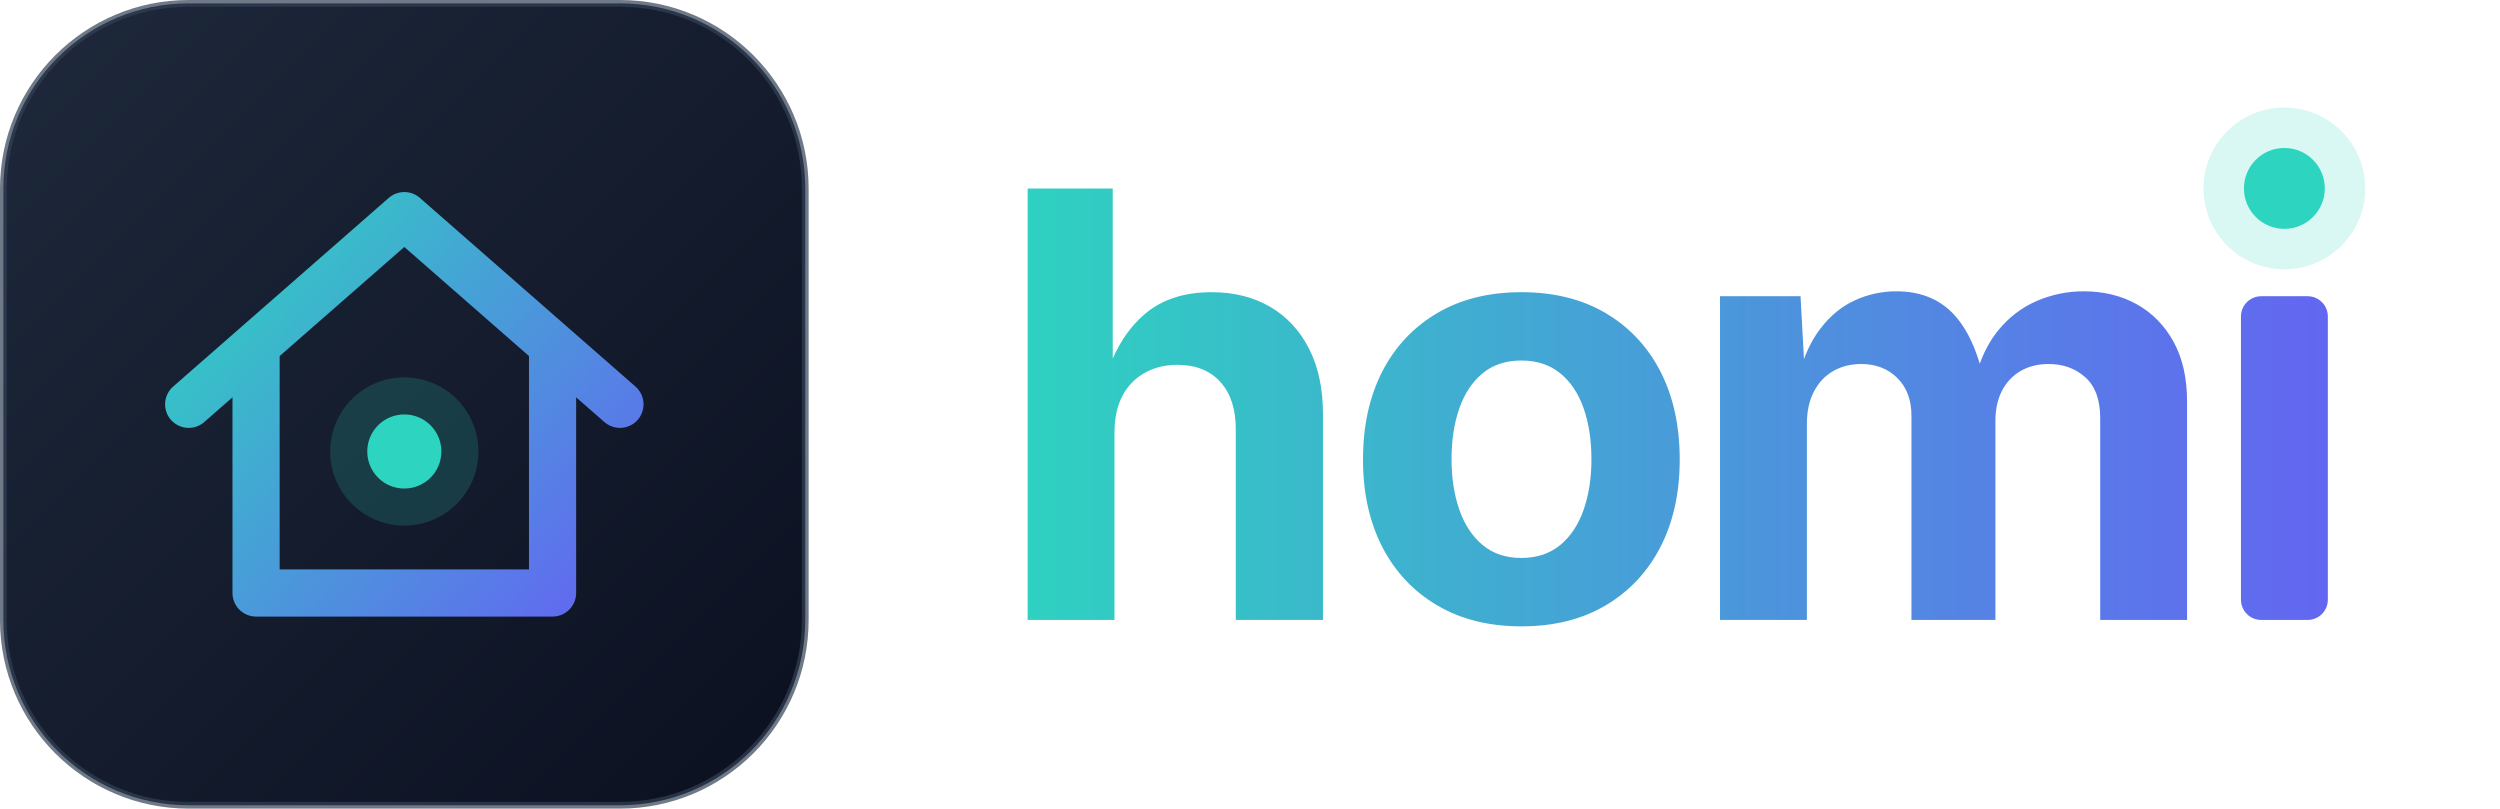
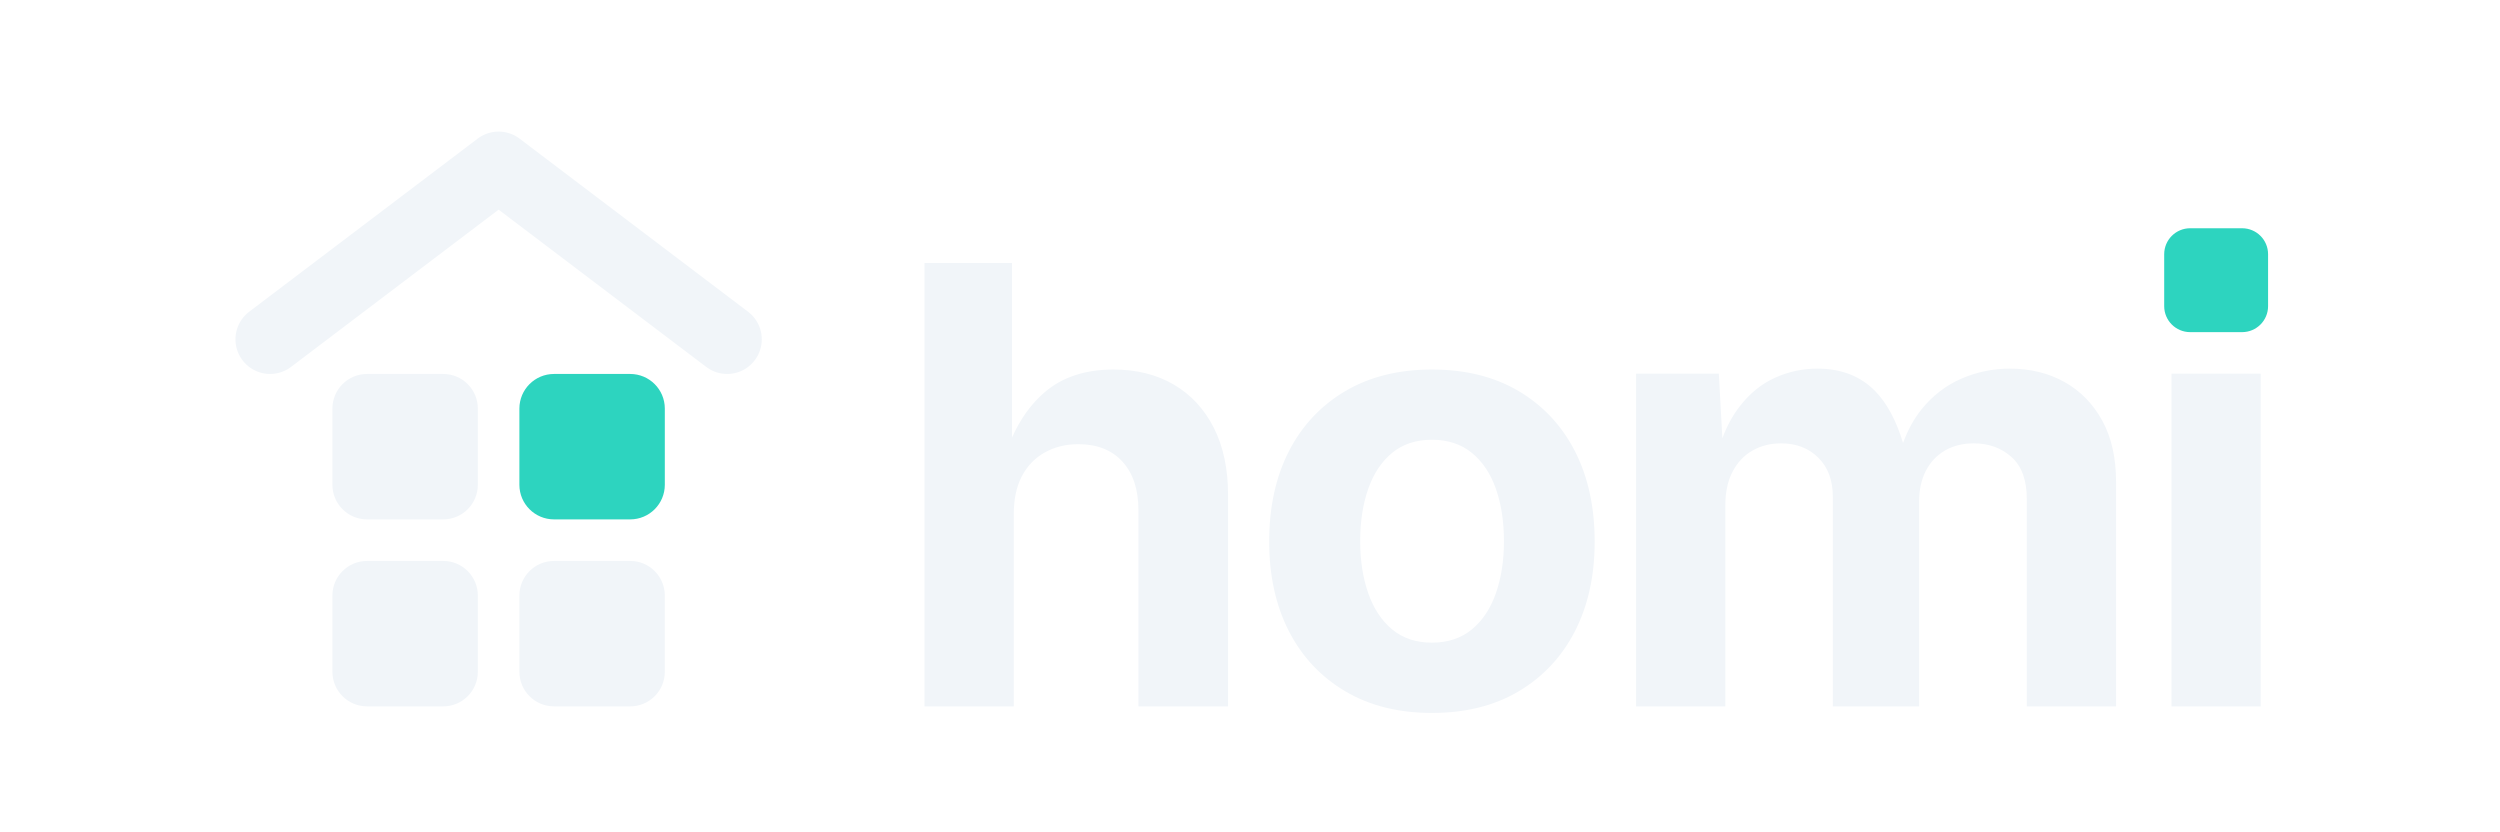
- <svg xmlns="http://www.w3.org/2000/svg" viewBox="0 0 371 120" width="742" height="240" role="img">
-   <defs>
-     <linearGradient id="bg" x1="0" y1="0" x2="1" y2="1">
-       <stop offset="0" stop-color="#1e293b" />
-       <stop offset="1" stop-color="#0b1020" />
-     </linearGradient>
-     <linearGradient id="hg" gradientUnits="userSpaceOnUse" x1="28" y1="32" x2="92" y2="88">
-       <stop offset="0" stop-color="#2dd4bf" />
-       <stop offset="1" stop-color="#6366f1" />
-     </linearGradient>
-   </defs>
-   <rect x="0.5" y="0.5" width="119" height="119" rx="27.5" fill="url(#bg)" stroke="#334155" stroke-opacity="0.7" />
-   <path d="M28 60 L60 32 L92 60 M38 51.25 V88 H82 V51.25" fill="none" stroke="url(#hg)" stroke-width="7" stroke-linecap="round" stroke-linejoin="round" />
-   <circle cx="60" cy="67" r="11" fill="#2dd4bf" fill-opacity="0.18" />
-   <circle cx="60" cy="67" r="5.5" fill="#2dd4bf" />
-   <svg x="132" y="4" width="239" height="100" viewBox="0 12 239 100">
-     <defs>
-       <linearGradient id="wm" gradientUnits="userSpaceOnUse" x1="15" y1="0" x2="213.45" y2="0">
-         <stop offset="0" stop-color="#2dd4bf" />
-         <stop offset="1" stop-color="#6366f1" />
-       </linearGradient>
-     </defs>
-     <path d="M33.39 72.20L33.39 100L20.50 100L20.50 35.98L33.13 35.98L33.13 61.20Q34.94 57.12 37.86 54.63Q41.68 51.36 47.79 51.36Q52.77 51.36 56.49 53.53Q60.20 55.70 62.27 59.76Q64.33 63.82 64.33 69.45L64.33 100L51.39 100L51.39 71.68Q51.39 67.21 49.10 64.68Q46.80 62.14 42.71 62.14Q40.01 62.14 37.88 63.33Q35.75 64.51 34.57 66.74Q33.39 68.98 33.39 72.20 M93.77 100.95Q86.55 100.95 81.27 97.83Q75.98 94.71 73.12 89.15Q70.27 83.59 70.27 76.20Q70.27 68.72 73.12 63.15Q75.98 57.59 81.27 54.47Q86.55 51.36 93.77 51.36Q101.03 51.36 106.29 54.47Q111.56 57.59 114.42 63.15Q117.27 68.72 117.27 76.20Q117.27 83.59 114.42 89.15Q111.56 94.71 106.29 97.83Q101.03 100.95 93.77 100.95M93.77 90.80Q97.21 90.80 99.53 88.89Q101.85 86.98 103.01 83.65Q104.17 80.32 104.17 76.15Q104.17 71.90 103.01 68.59Q101.85 65.28 99.53 63.39Q97.21 61.50 93.77 61.50Q90.33 61.50 88.03 63.39Q85.73 65.28 84.57 68.59Q83.41 71.90 83.41 76.15Q83.41 80.32 84.57 83.65Q85.73 86.98 88.03 88.89Q90.33 90.80 93.77 90.80 M136.14 100L123.25 100L123.25 51.96L135.20 51.96L135.71 61.29Q136.70 58.62 138.21 56.69Q140.36 53.89 143.28 52.56Q146.20 51.23 149.42 51.23Q154.62 51.23 157.80 54.50Q160.34 57.12 161.80 61.97Q162.83 59.14 164.50 57.07Q166.91 54.11 170.24 52.67Q173.57 51.23 177.22 51.23Q181.65 51.23 185.11 53.16Q188.57 55.10 190.56 58.73Q192.56 62.36 192.56 67.60L192.56 100L179.67 100L179.67 70.05Q179.67 65.97 177.46 63.99Q175.25 62.02 172.02 62.02Q169.62 62.02 167.83 63.07Q166.05 64.12 165.08 66.01Q164.12 67.90 164.12 70.44L164.12 100L151.66 100L151.66 69.71Q151.66 66.18 149.57 64.10Q147.49 62.02 144.18 62.02Q141.90 62.02 140.08 63.05Q138.25 64.08 137.20 66.08Q136.14 68.07 136.14 70.95" fill="url(#wm)" />
-     <rect x="200.56" y="51.96" width="12.89" height="48.04" rx="3" fill="url(#wm)" />
-     <circle cx="207" cy="35.96" r="12" fill="#2dd4bf" fill-opacity="0.18" />
-     <circle cx="207" cy="35.96" r="6" fill="#2dd4bf" />
+ <svg xmlns="http://www.w3.org/2000/svg" viewBox="0 0 361 120" width="722" height="240" role="img">
+   <g transform="translate(12 0)">
+     <path d="M27 49 L60 24 L93 49" fill="none" stroke="#f1f5f9" stroke-width="10" stroke-linecap="round" stroke-linejoin="round" />
+     <rect x="36" y="54" width="21" height="21" rx="5" fill="#f1f5f9" />
+     <rect x="63" y="54" width="21" height="21" rx="5" fill="#2dd4bf" />
+     <rect x="36" y="81" width="21" height="21" rx="5" fill="#f1f5f9" />
+     <rect x="63" y="81" width="21" height="21" rx="5" fill="#f1f5f9" />
+   </g>
+   <svg x="113" y="14" width="229" height="100" viewBox="0 12 229 100">
+     <path d="M33.39 72.20L33.39 100L20.50 100L20.50 35.98L33.13 35.98L33.13 61.20Q34.94 57.12 37.86 54.63Q41.68 51.36 47.79 51.36Q52.77 51.36 56.49 53.53Q60.20 55.70 62.27 59.76Q64.33 63.82 64.33 69.45L64.33 100L51.39 100L51.39 71.68Q51.39 67.21 49.10 64.68Q46.80 62.14 42.71 62.14Q40.01 62.14 37.88 63.33Q35.75 64.51 34.57 66.74Q33.39 68.98 33.39 72.20 M93.77 100.95Q86.55 100.95 81.27 97.83Q75.98 94.71 73.12 89.15Q70.27 83.59 70.27 76.20Q70.27 68.72 73.12 63.15Q75.98 57.59 81.27 54.47Q86.55 51.36 93.77 51.36Q101.03 51.36 106.29 54.47Q111.56 57.59 114.42 63.15Q117.27 68.72 117.27 76.20Q117.27 83.59 114.42 89.15Q111.56 94.71 106.29 97.83Q101.03 100.95 93.77 100.95M93.77 90.80Q97.21 90.80 99.53 88.89Q101.85 86.98 103.01 83.65Q104.17 80.32 104.17 76.15Q104.17 71.90 103.01 68.59Q101.85 65.28 99.53 63.39Q97.21 61.50 93.77 61.50Q90.33 61.50 88.03 63.39Q85.73 65.28 84.57 68.59Q83.41 71.90 83.41 76.15Q83.41 80.32 84.57 83.65Q85.73 86.98 88.03 88.89Q90.33 90.80 93.77 90.80 M136.14 100L123.25 100L123.25 51.96L135.20 51.96L135.71 61.29Q136.70 58.62 138.21 56.69Q140.36 53.89 143.28 52.56Q146.20 51.23 149.42 51.23Q154.62 51.23 157.80 54.50Q160.34 57.12 161.80 61.97Q162.83 59.14 164.50 57.07Q166.91 54.11 170.24 52.67Q173.57 51.23 177.22 51.23Q181.65 51.23 185.11 53.16Q188.57 55.10 190.56 58.73Q192.56 62.36 192.56 67.60L192.56 100L179.67 100L179.67 70.05Q179.67 65.97 177.46 63.99Q175.25 62.02 172.02 62.02Q169.62 62.02 167.83 63.07Q166.05 64.12 165.08 66.01Q164.12 67.90 164.12 70.44L164.12 100L151.66 100L151.66 69.71Q151.66 66.18 149.57 64.10Q147.49 62.02 144.18 62.02Q141.90 62.02 140.08 63.05Q138.25 64.08 137.20 66.08Q136.14 68.07 136.14 70.95 M213.45 100L200.56 100L200.56 51.96L213.45 51.96" fill="#f1f5f9" />
+     <rect x="199.51" y="30.96" width="15" height="15" rx="3.75" fill="#2dd4bf" />
  </svg>
</svg>
